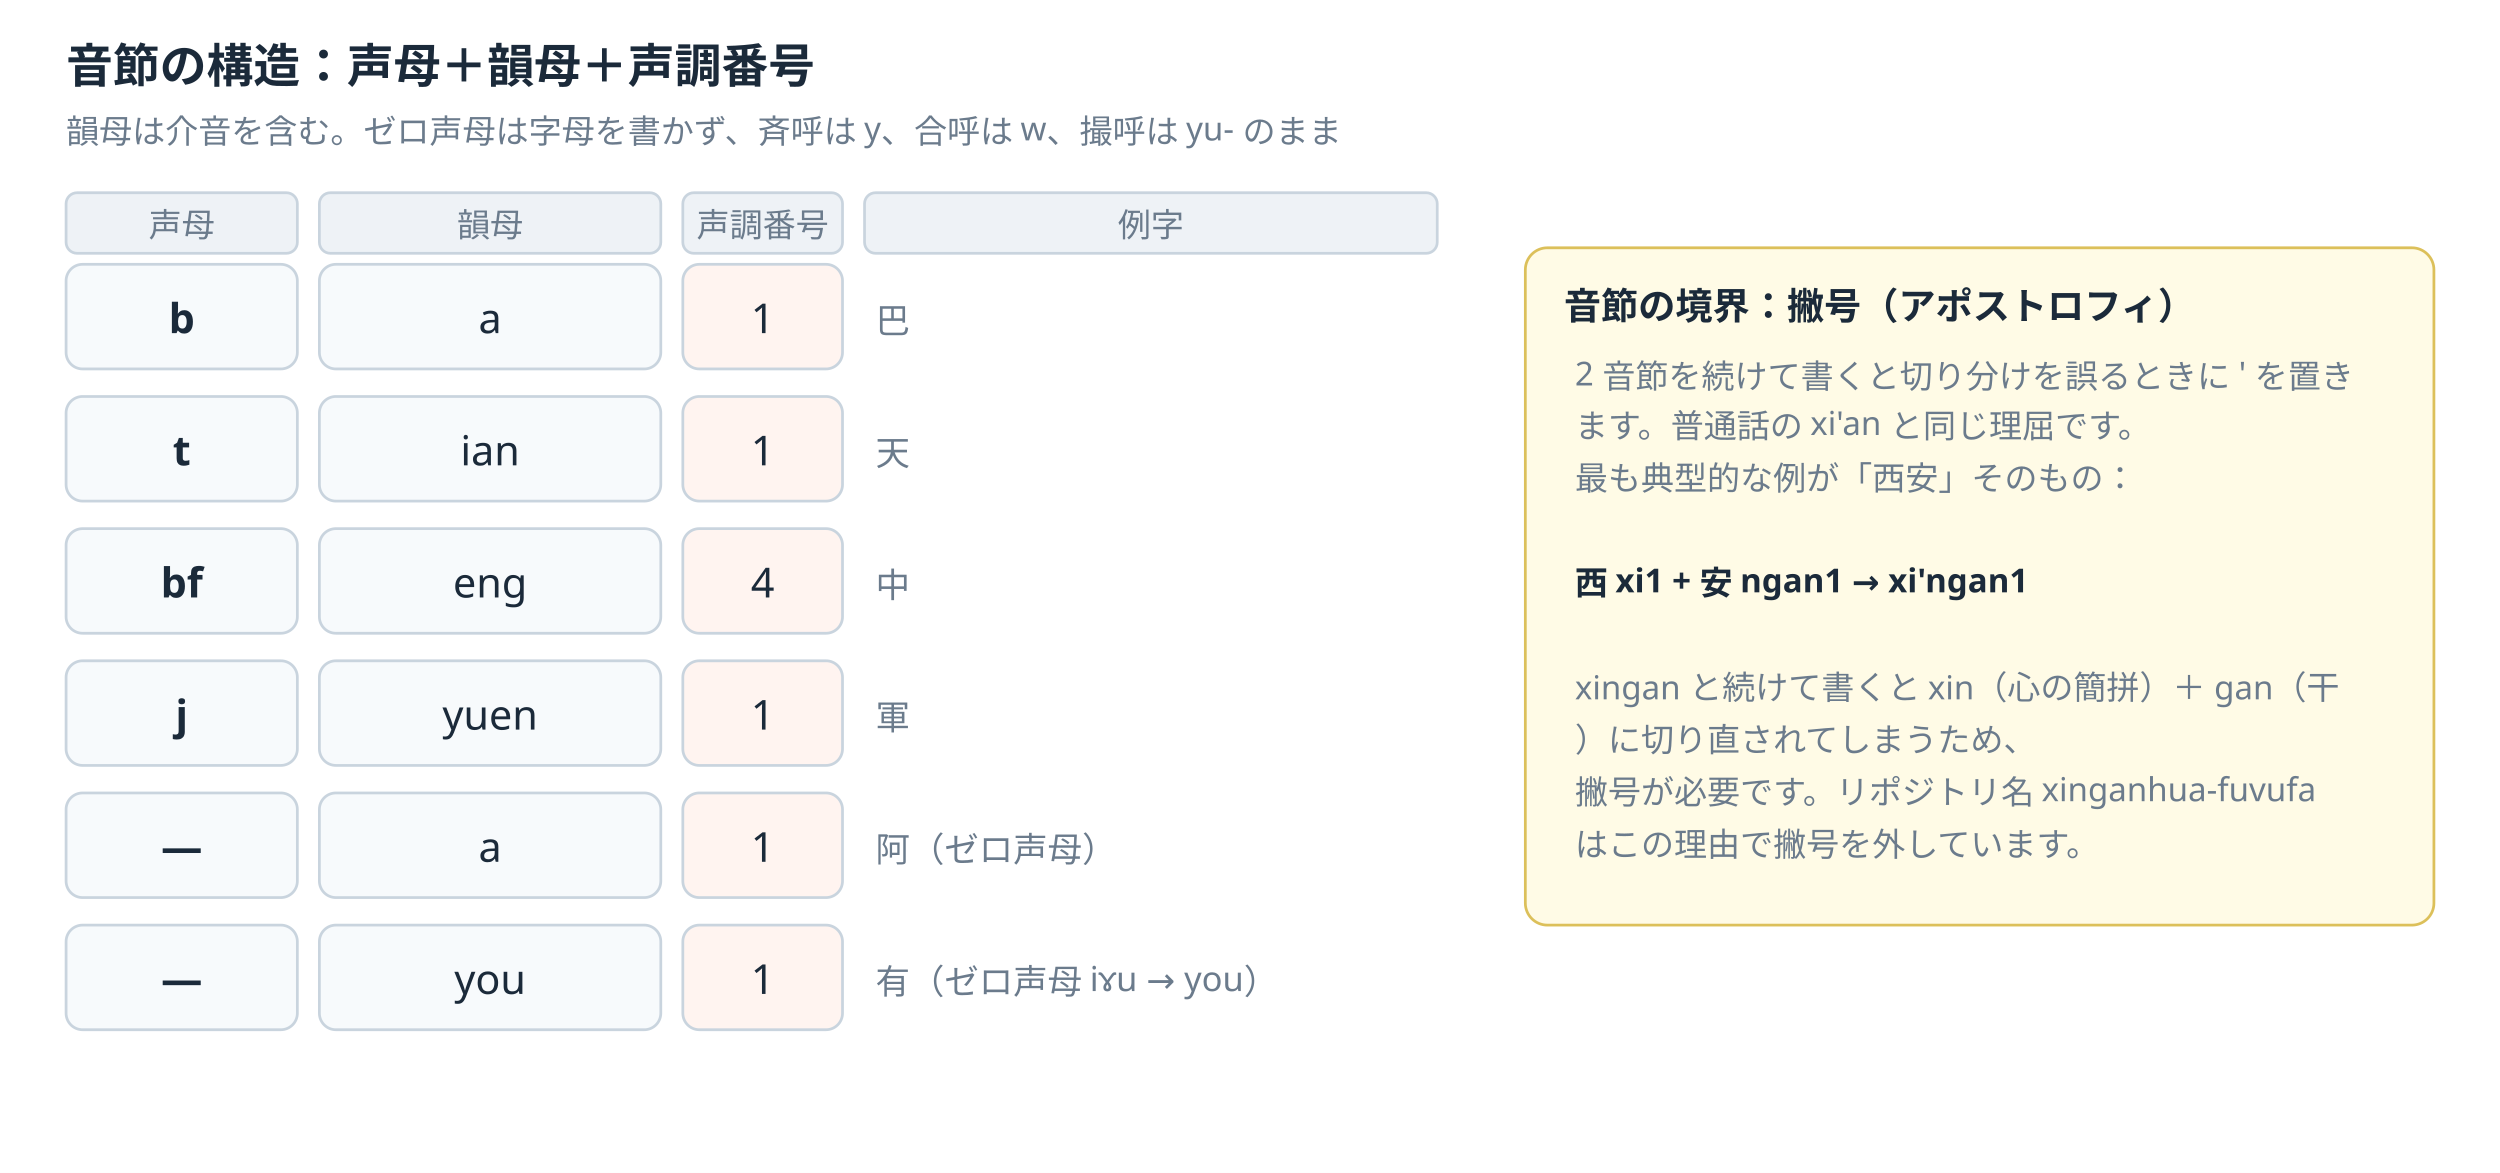
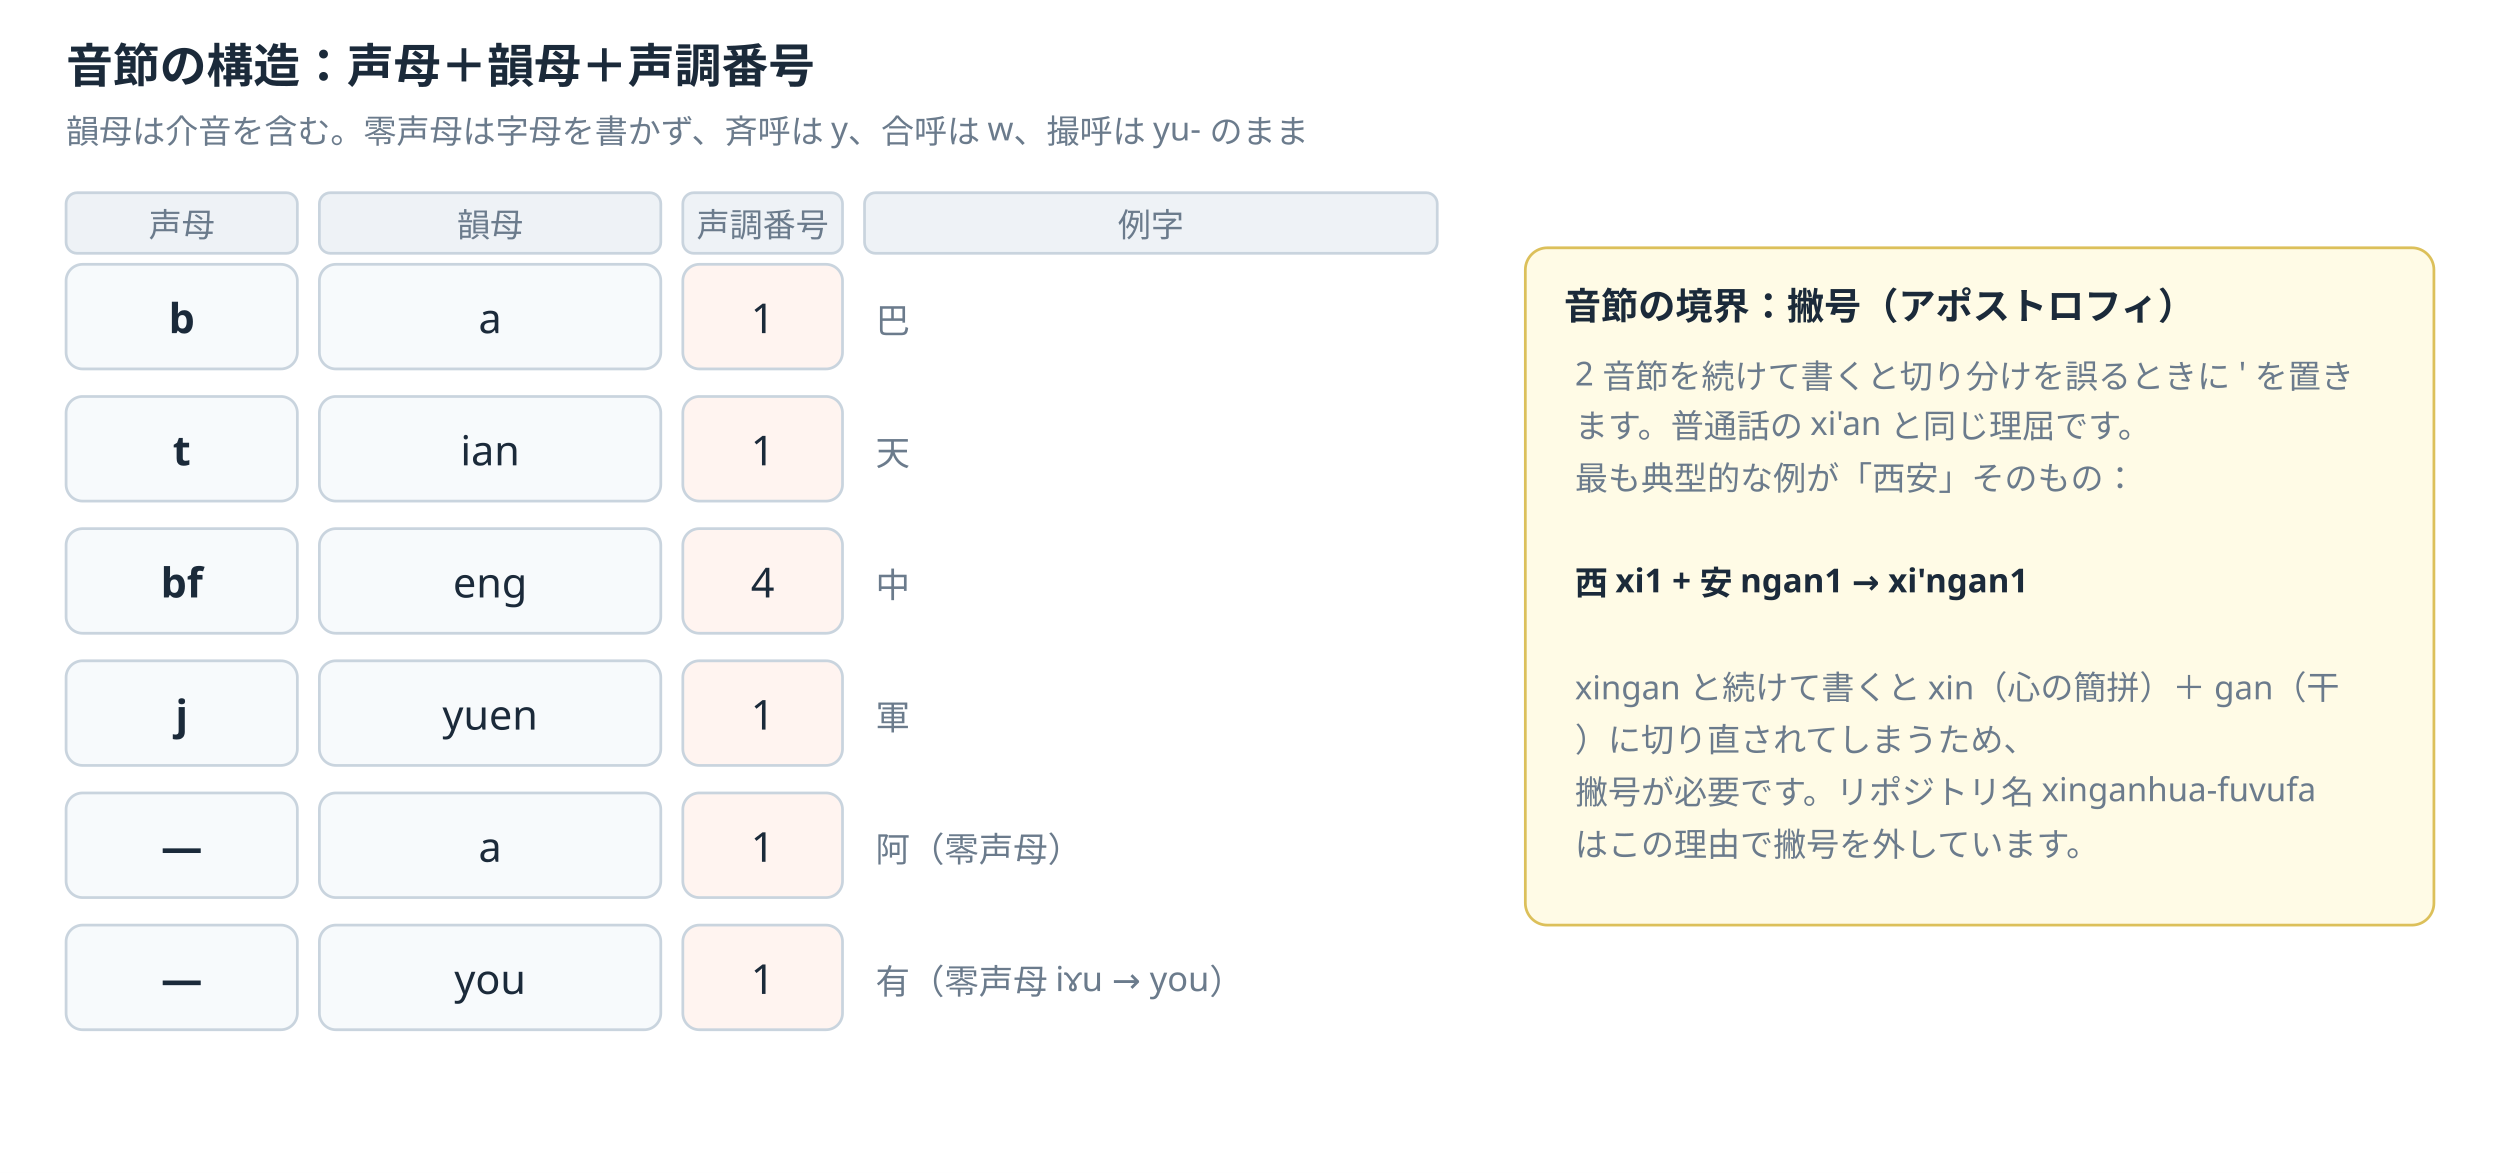
<svg xmlns="http://www.w3.org/2000/svg" width="908" height="426" viewBox="0 0 908 426" font-family="'Noto Sans JP','Hiragino Sans','Yu Gothic','Meiryo','Noto Sans SC',sans-serif">
  <rect width="908" height="426" fill="#ffffff" />
  <text x="24" y="30" font-size="17" fill="#1b2a3a" font-weight="bold" text-anchor="start">音節の構造：声母＋韻母＋声調番号</text>
-   <text x="24" y="52" font-size="12" fill="#6b7b8c" font-weight="normal" text-anchor="start">韻母は介音を含む。ゼロ声母は字母を書かず、斉呼は y、合呼は w、撮呼は yu- のまま</text>
+   <text x="24" y="52" font-size="12" fill="#6b7b8c" font-weight="normal" text-anchor="start">韻母は介音を含む。零声母は字母を書かず、斉呼は y、合呼は w、撮呼は yu- のまま</text>
  <rect x="24" y="70" width="84" height="22" rx="4" fill="#eef2f6" stroke="#c9d4de" />
  <text x="66" y="86" font-size="12" fill="#6b7b8c" font-weight="normal" text-anchor="middle">声母</text>
  <rect x="116" y="70" width="124" height="22" rx="4" fill="#eef2f6" stroke="#c9d4de" />
  <text x="178" y="86" font-size="12" fill="#6b7b8c" font-weight="normal" text-anchor="middle">韻母</text>
  <rect x="248" y="70" width="58" height="22" rx="4" fill="#eef2f6" stroke="#c9d4de" />
  <text x="277" y="86" font-size="12" fill="#6b7b8c" font-weight="normal" text-anchor="middle">声調番号</text>
  <rect x="314" y="70" width="208" height="22" rx="4" fill="#eef2f6" stroke="#c9d4de" />
  <text x="418" y="86" font-size="12" fill="#6b7b8c" font-weight="normal" text-anchor="middle">例字</text>
  <rect x="24" y="96" width="84" height="38" rx="6" fill="#f7fafc" stroke="#c9d4de" />
  <text x="66" y="121" font-size="15" fill="#1b2a3a" font-weight="bold" text-anchor="middle">b</text>
  <rect x="116" y="96" width="124" height="38" rx="6" fill="#f7fafc" stroke="#c9d4de" />
  <text x="178" y="121" font-size="15" fill="#1b2a3a" font-weight="normal" text-anchor="middle">a</text>
  <rect x="248" y="96" width="58" height="38" rx="6" fill="#fff4f0" stroke="#c9d4de" />
  <text x="277" y="121" font-size="15" fill="#1b2a3a" font-weight="normal" text-anchor="middle">1</text>
  <text x="318" y="121" font-size="12.5" fill="#6b7b8c" font-weight="normal" text-anchor="start">巴</text>
  <rect x="24" y="144" width="84" height="38" rx="6" fill="#f7fafc" stroke="#c9d4de" />
  <text x="66" y="169" font-size="15" fill="#1b2a3a" font-weight="bold" text-anchor="middle">t</text>
  <rect x="116" y="144" width="124" height="38" rx="6" fill="#f7fafc" stroke="#c9d4de" />
  <text x="178" y="169" font-size="15" fill="#1b2a3a" font-weight="normal" text-anchor="middle">ian</text>
  <rect x="248" y="144" width="58" height="38" rx="6" fill="#fff4f0" stroke="#c9d4de" />
  <text x="277" y="169" font-size="15" fill="#1b2a3a" font-weight="normal" text-anchor="middle">1</text>
  <text x="318" y="169" font-size="12.5" fill="#6b7b8c" font-weight="normal" text-anchor="start">天</text>
  <rect x="24" y="192" width="84" height="38" rx="6" fill="#f7fafc" stroke="#c9d4de" />
  <text x="66" y="217" font-size="15" fill="#1b2a3a" font-weight="bold" text-anchor="middle">bf</text>
  <rect x="116" y="192" width="124" height="38" rx="6" fill="#f7fafc" stroke="#c9d4de" />
  <text x="178" y="217" font-size="15" fill="#1b2a3a" font-weight="normal" text-anchor="middle">eng</text>
  <rect x="248" y="192" width="58" height="38" rx="6" fill="#fff4f0" stroke="#c9d4de" />
  <text x="277" y="217" font-size="15" fill="#1b2a3a" font-weight="normal" text-anchor="middle">4</text>
  <text x="318" y="217" font-size="12.5" fill="#6b7b8c" font-weight="normal" text-anchor="start">中</text>
  <rect x="24" y="240" width="84" height="38" rx="6" fill="#f7fafc" stroke="#c9d4de" />
  <text x="66" y="265" font-size="15" fill="#1b2a3a" font-weight="bold" text-anchor="middle">j</text>
  <rect x="116" y="240" width="124" height="38" rx="6" fill="#f7fafc" stroke="#c9d4de" />
  <text x="178" y="265" font-size="15" fill="#1b2a3a" font-weight="normal" text-anchor="middle">yuen</text>
  <rect x="248" y="240" width="58" height="38" rx="6" fill="#fff4f0" stroke="#c9d4de" />
  <text x="277" y="265" font-size="15" fill="#1b2a3a" font-weight="normal" text-anchor="middle">1</text>
  <text x="318" y="265" font-size="12.5" fill="#6b7b8c" font-weight="normal" text-anchor="start">軍</text>
  <rect x="24" y="288" width="84" height="38" rx="6" fill="#f7fafc" stroke="#c9d4de" />
  <text x="66" y="313" font-size="15" fill="#1b2a3a" font-weight="bold" text-anchor="middle">—</text>
  <rect x="116" y="288" width="124" height="38" rx="6" fill="#f7fafc" stroke="#c9d4de" />
  <text x="178" y="313" font-size="15" fill="#1b2a3a" font-weight="normal" text-anchor="middle">a</text>
  <rect x="248" y="288" width="58" height="38" rx="6" fill="#fff4f0" stroke="#c9d4de" />
  <text x="277" y="313" font-size="15" fill="#1b2a3a" font-weight="normal" text-anchor="middle">1</text>
-   <text x="318" y="313" font-size="12.5" fill="#6b7b8c" font-weight="normal" text-anchor="start">阿（ゼロ声母）</text>
+   <text x="318" y="313" font-size="12.5" fill="#6b7b8c" font-weight="normal" text-anchor="start">阿（零声母）</text>
  <rect x="24" y="336" width="84" height="38" rx="6" fill="#f7fafc" stroke="#c9d4de" />
  <text x="66" y="361" font-size="15" fill="#1b2a3a" font-weight="bold" text-anchor="middle">—</text>
  <rect x="116" y="336" width="124" height="38" rx="6" fill="#f7fafc" stroke="#c9d4de" />
  <text x="178" y="361" font-size="15" fill="#1b2a3a" font-weight="normal" text-anchor="middle">you</text>
  <rect x="248" y="336" width="58" height="38" rx="6" fill="#fff4f0" stroke="#c9d4de" />
  <text x="277" y="361" font-size="15" fill="#1b2a3a" font-weight="normal" text-anchor="middle">1</text>
-   <text x="318" y="361" font-size="12.5" fill="#6b7b8c" font-weight="normal" text-anchor="start">有（ゼロ声母 iɤu → you）</text>
+   <text x="318" y="361" font-size="12.5" fill="#6b7b8c" font-weight="normal" text-anchor="start">有（零声母 iɤu → you）</text>
  <rect x="554" y="90" width="330" height="246" rx="8" fill="#fffbe6" stroke="#dcc05a" />
  <text x="568" y="116" font-size="13.5" fill="#1b2a3a" font-weight="bold" text-anchor="start">音節の境界：撇号（アポストロフィ）</text>
  <text x="572" y="140" font-size="12" fill="#6b7b8c" font-weight="normal" text-anchor="start">2 音節を続けて書くと切り分けを誤るときに ' を置き</text>
  <text x="572" y="159" font-size="12" fill="#6b7b8c" font-weight="normal" text-anchor="start">ます。普通話の xi'an と同じ理屈です。</text>
  <text x="572" y="178" font-size="12" fill="#6b7b8c" font-weight="normal" text-anchor="start">最も典型的な例が「西安」そのもの：</text>
  <text x="572" y="197" font-size="12" fill="#6b7b8c" font-weight="normal" text-anchor="start" />
  <text x="572" y="216" font-size="12" fill="#1b2a3a" font-weight="bold" text-anchor="start">    西 xi1 + 安 ngan1  →  xi'ngan1</text>
  <text x="572" y="235" font-size="12" fill="#6b7b8c" font-weight="normal" text-anchor="start" />
  <text x="572" y="254" font-size="12" fill="#6b7b8c" font-weight="normal" text-anchor="start">xingan と続けて書くと xin（心の簡拼）＋ gan（干</text>
  <text x="572" y="273" font-size="12" fill="#6b7b8c" font-weight="normal" text-anchor="start">）に切り直されてしまうため、</text>
  <text x="572" y="292" font-size="12" fill="#6b7b8c" font-weight="normal" text-anchor="start">撇号が必要です。リポジトリ名 xinganhua-fuvufa </text>
  <text x="572" y="311" font-size="12" fill="#6b7b8c" font-weight="normal" text-anchor="start">はこの理由で撇号を外しています。</text>
</svg>
